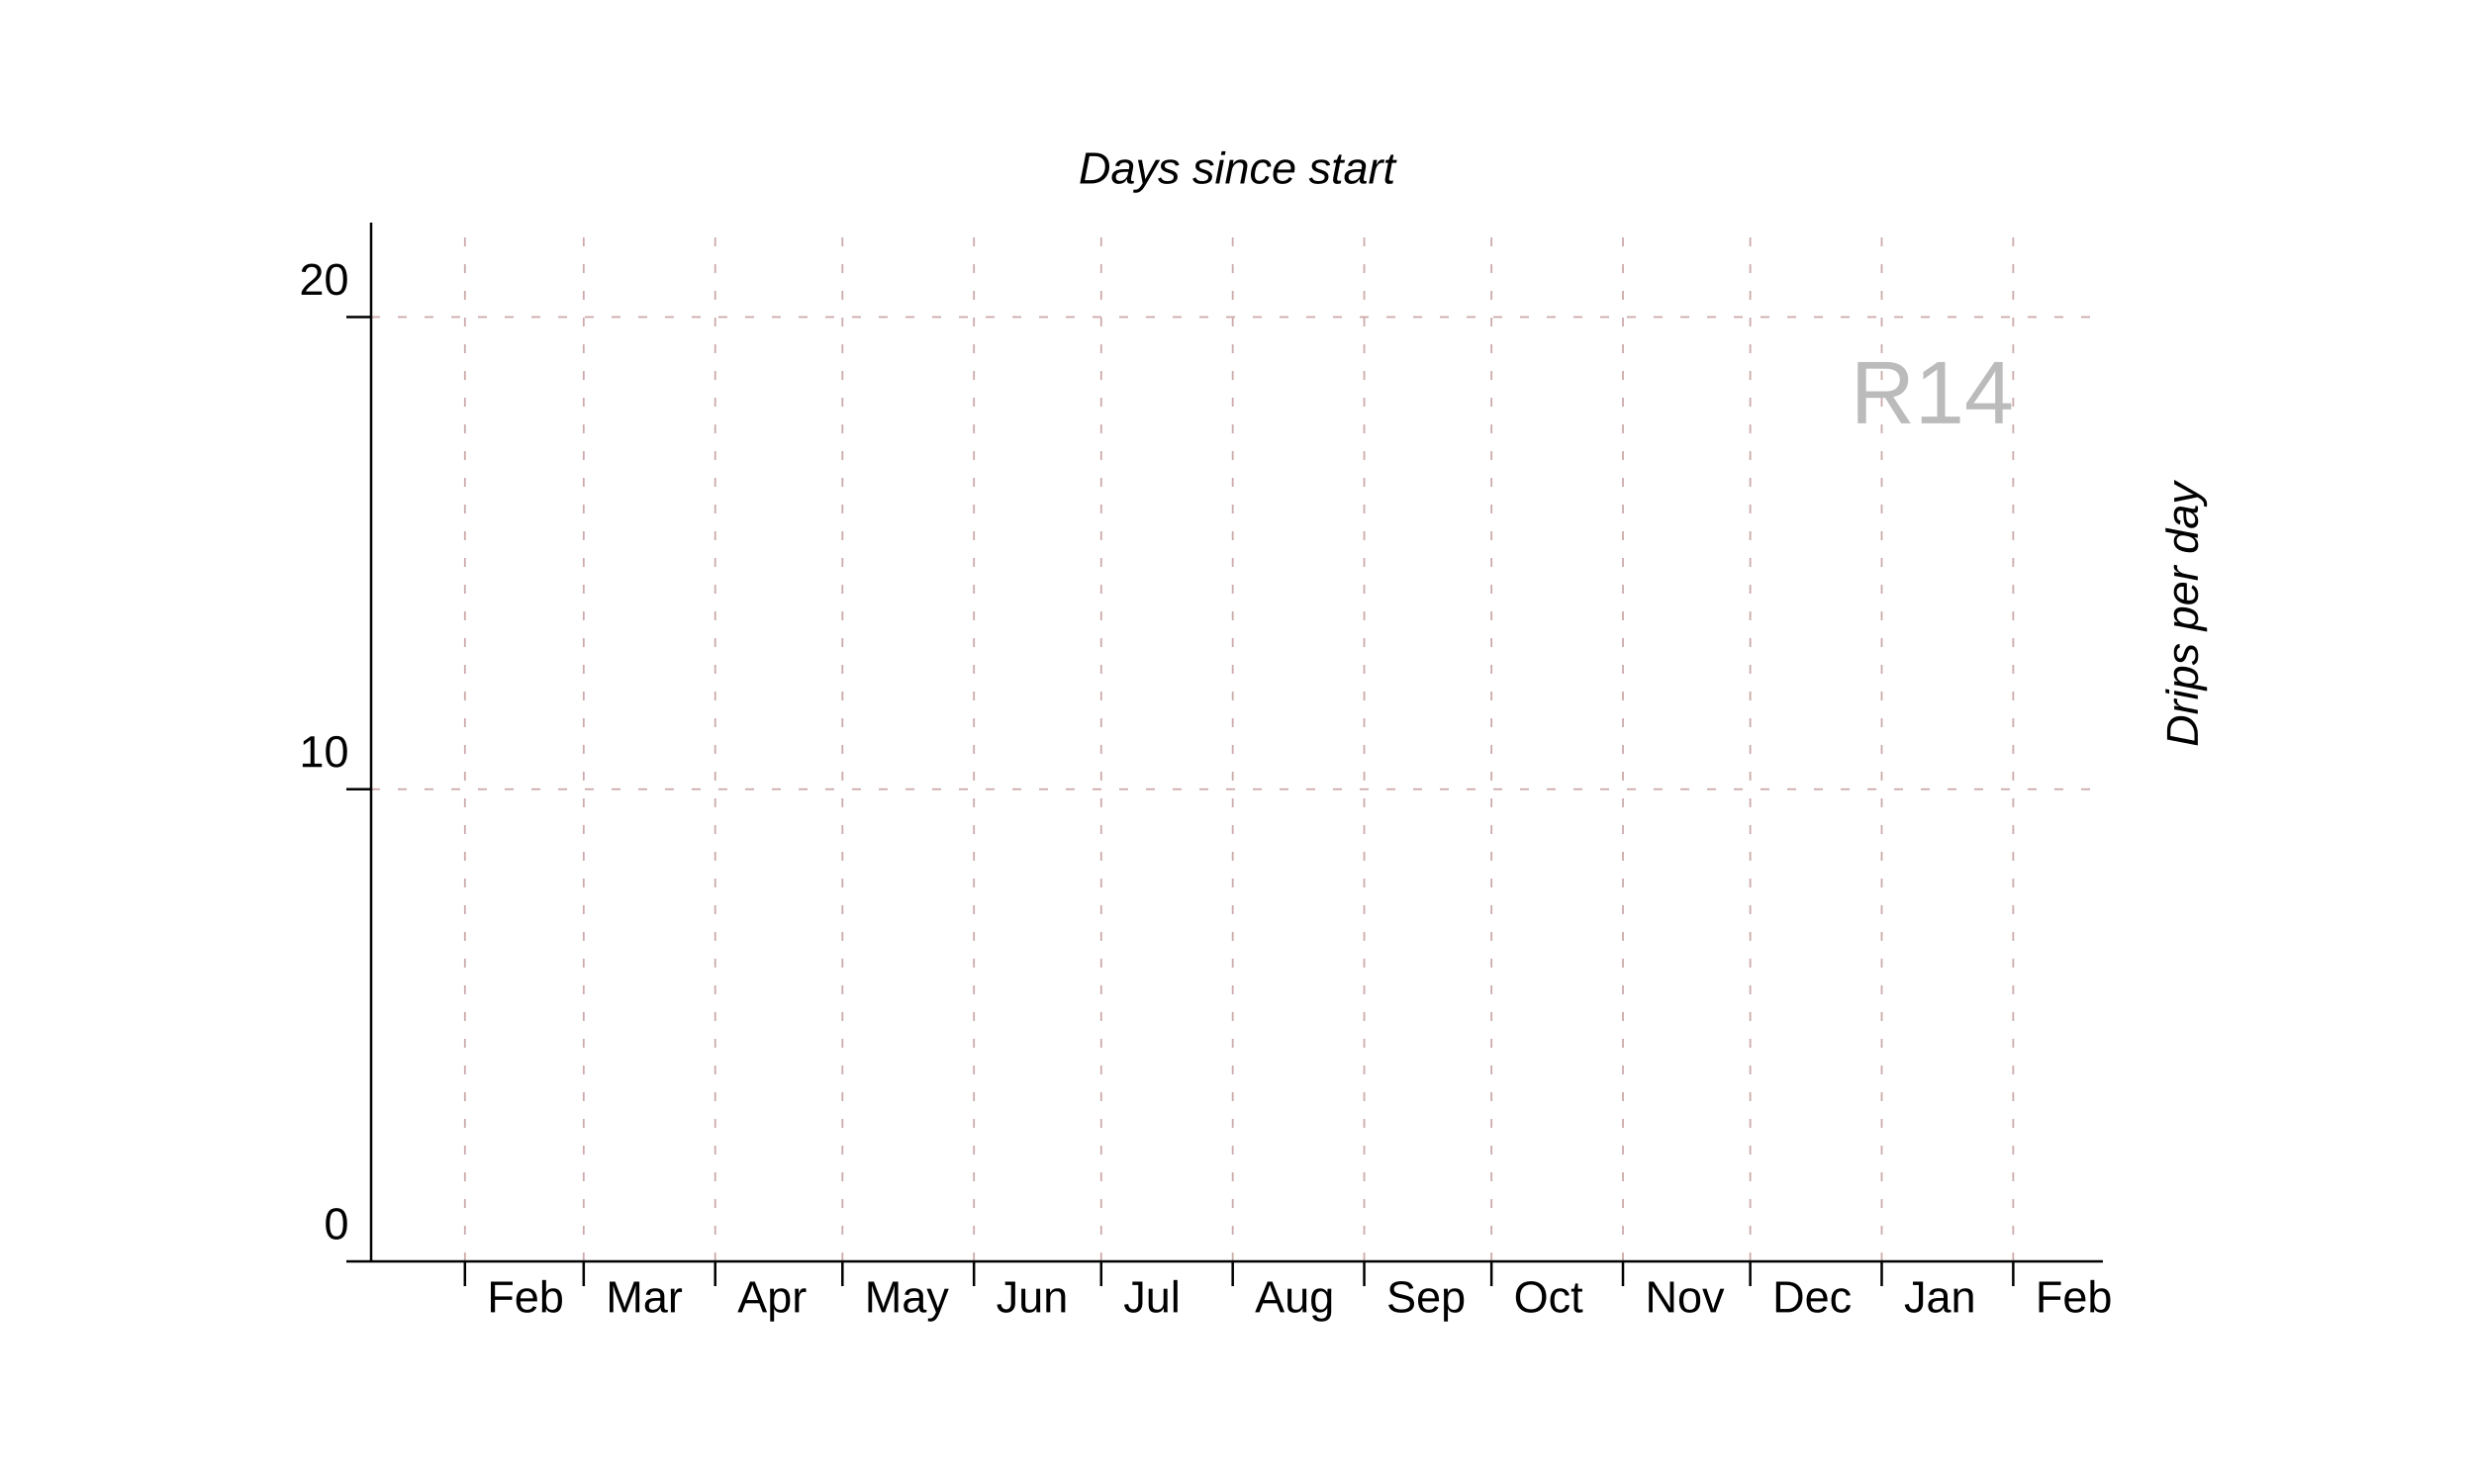
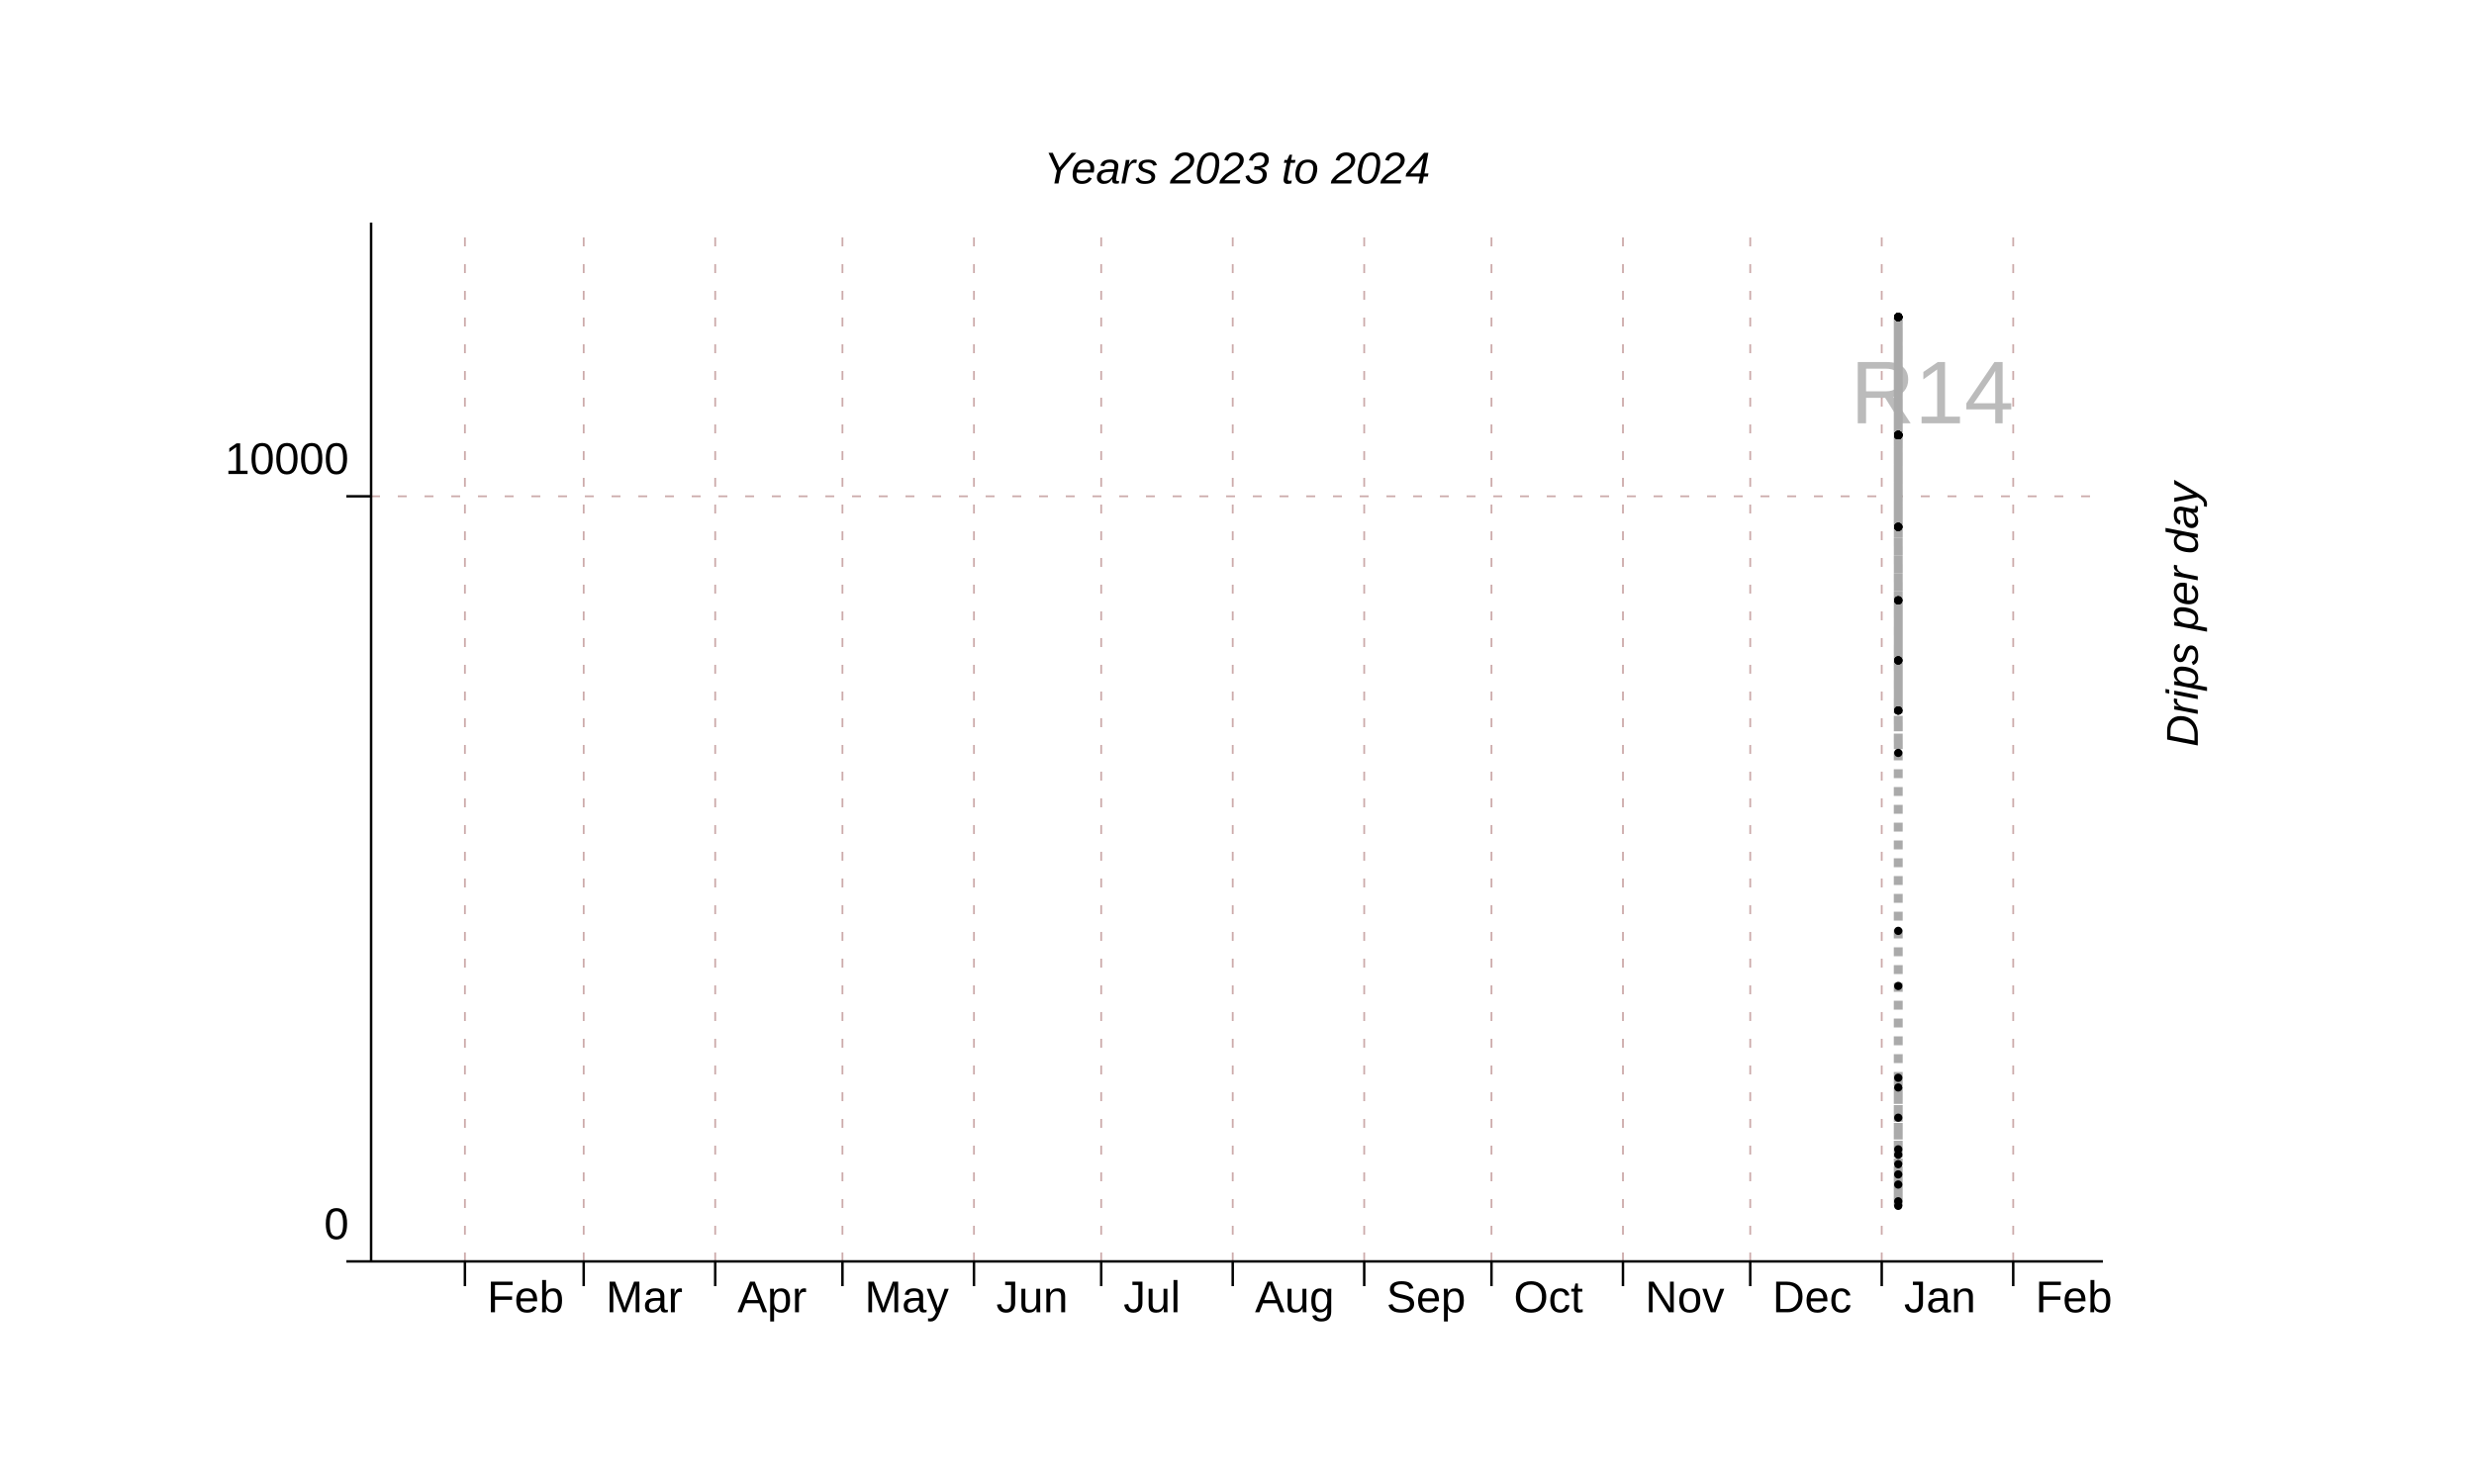
<svg xmlns="http://www.w3.org/2000/svg" version="1.1" viewBox="0 0 1000 600">
  <g>
    <g stroke-dasharray="3.6 7.2" stroke-width="0.72" stroke="#caa">
      <line x1="813.75" x2="813.75" y1="510.00" y2="90.00" />
      <line x1="760.60" x2="760.60" y1="510.00" y2="90.00" />
      <line x1="707.45" x2="707.45" y1="510.00" y2="90.00" />
      <line x1="656.01" x2="656.01" y1="510.00" y2="90.00" />
      <line x1="602.86" x2="602.86" y1="510.00" y2="90.00" />
      <line x1="551.42" x2="551.42" y1="510.00" y2="90.00" />
      <line x1="498.27" x2="498.27" y1="510.00" y2="90.00" />
      <line x1="445.11" x2="445.11" y1="510.00" y2="90.00" />
      <line x1="393.68" x2="393.68" y1="510.00" y2="90.00" />
      <line x1="340.52" x2="340.52" y1="510.00" y2="90.00" />
      <line x1="289.09" x2="289.09" y1="510.00" y2="90.00" />
      <line x1="235.93" x2="235.93" y1="510.00" y2="90.00" />
      <line x1="187.92" x2="187.92" y1="510.00" y2="90.00" />
      <line x1="150.00" x2="850.00" y1="510.00" y2="510.00" />
-       <line x1="150.00" x2="850.00" y1="319.09" y2="319.09" />
-       <line x1="150.00" x2="850.00" y1="128.18" y2="128.18" />
+       <line x1="150.00" x2="850.00" y1="200.66" y2="200.66" />
    </g>
    <g>
      <text dominant-baseline="hanging" dx="-36.0" dy="18.0" fill="#0004" font-family="Arial, sans-serif" font-size="36" stroke="none" text-anchor="end" x="850.00" y="128.18">R14</text>
    </g>
    <g>
-       <text dominant-baseline="text-bottom" dy="-12.0" fill="black" font-family="Arial, sans-serif" font-size="18.0" font-style="italic" stroke="none" text-anchor="middle" x="500.00" y="90.00">Days since start</text>
+       <text dominant-baseline="text-bottom" dy="-12.0" fill="black" font-family="Arial, sans-serif" font-size="18.0" font-style="italic" stroke="none" text-anchor="middle" x="500.00" y="90.00">Years 2023 to 2024</text>
    </g>
    <g>
      <text dominant-baseline="central" dx="12.0" dy="12.0" fill="black" font-family="Arial, sans-serif" font-size="18.0" font-style="italic" stroke="none" text-anchor="middle" text-orientation="sideways" writing-mode="vertical-lr" x="850.00" y="300.00">Drips per day</text>
    </g>
-     <polyline fill="none" points="" stroke-dasharray="3.6 3.6" stroke-width="3.6" stroke="#aaa" />
+     <polyline fill="none" points="767.27,485.70 767.27,474.83 767.27,478.92 767.27,487.54 767.28,435.76 767.28,439.67 767.28,470.70 767.28,466.89 767.28,464.70 767.28,451.90 767.28,398.64 767.28,376.36 767.28,287.27 767.28,242.73 767.28,175.91 767.28,175.91 767.28,128.18 767.28,175.91 767.28,128.18 767.28,175.91 767.28,128.18 767.28,175.91 767.28,128.18 767.28,128.18 767.28,213.03 767.28,175.91 767.28,128.18 767.28,128.18 767.28,175.91 767.28,175.91 767.28,213.03 767.28,175.91 767.28,175.91 767.28,175.91 767.28,175.91 767.29,213.03 767.29,175.91 767.29,175.91 767.29,175.91 767.29,175.91 767.29,128.18 767.29,213.03 767.29,267.02 767.29,267.02 767.29,242.73 767.29,287.27 767.29,287.27 767.29,267.02 767.29,242.73 767.29,304.41" stroke-dasharray="3.6 3.6" stroke-width="3.6" stroke="#aaa" />
    <g>
- </g>
+       <circle cx="767.27" cy="485.70" r="1.667" />
+       <circle cx="767.27" cy="474.83" r="1.667" />
+       <circle cx="767.27" cy="478.92" r="1.667" />
+       <circle cx="767.27" cy="487.54" r="1.667" />
+       <circle cx="767.28" cy="435.76" r="1.667" />
+       <circle cx="767.28" cy="439.67" r="1.667" />
+       <circle cx="767.28" cy="470.70" r="1.667" />
+       <circle cx="767.28" cy="466.89" r="1.667" />
+       <circle cx="767.28" cy="464.70" r="1.667" />
+       <circle cx="767.28" cy="451.90" r="1.667" />
+       <circle cx="767.28" cy="398.64" r="1.667" />
+       <circle cx="767.28" cy="376.36" r="1.667" />
+       <circle cx="767.28" cy="287.27" r="1.667" />
+       <circle cx="767.28" cy="242.73" r="1.667" />
+       <circle cx="767.28" cy="175.91" r="1.667" />
+       <circle cx="767.28" cy="175.91" r="1.667" />
+       <circle cx="767.28" cy="128.18" r="1.667" />
+       <circle cx="767.28" cy="175.91" r="1.667" />
+       <circle cx="767.28" cy="128.18" r="1.667" />
+       <circle cx="767.28" cy="175.91" r="1.667" />
+       <circle cx="767.28" cy="128.18" r="1.667" />
+       <circle cx="767.28" cy="175.91" r="1.667" />
+       <circle cx="767.28" cy="128.18" r="1.667" />
+       <circle cx="767.28" cy="128.18" r="1.667" />
+       <circle cx="767.28" cy="213.03" r="1.667" />
+       <circle cx="767.28" cy="175.91" r="1.667" />
+       <circle cx="767.28" cy="128.18" r="1.667" />
+       <circle cx="767.28" cy="128.18" r="1.667" />
+       <circle cx="767.28" cy="175.91" r="1.667" />
+       <circle cx="767.28" cy="175.91" r="1.667" />
+       <circle cx="767.28" cy="213.03" r="1.667" />
+       <circle cx="767.28" cy="175.91" r="1.667" />
+       <circle cx="767.28" cy="175.91" r="1.667" />
+       <circle cx="767.28" cy="175.91" r="1.667" />
+       <circle cx="767.28" cy="175.91" r="1.667" />
+       <circle cx="767.29" cy="213.03" r="1.667" />
+       <circle cx="767.29" cy="175.91" r="1.667" />
+       <circle cx="767.29" cy="175.91" r="1.667" />
+       <circle cx="767.29" cy="175.91" r="1.667" />
+       <circle cx="767.29" cy="175.91" r="1.667" />
+       <circle cx="767.29" cy="128.18" r="1.667" />
+       <circle cx="767.29" cy="213.03" r="1.667" />
+       <circle cx="767.29" cy="267.02" r="1.667" />
+       <circle cx="767.29" cy="267.02" r="1.667" />
+       <circle cx="767.29" cy="242.73" r="1.667" />
+       <circle cx="767.29" cy="287.27" r="1.667" />
+       <circle cx="767.29" cy="287.27" r="1.667" />
+       <circle cx="767.29" cy="267.02" r="1.667" />
+       <circle cx="767.29" cy="242.73" r="1.667" />
+       <circle cx="767.29" cy="304.41" r="1.667" />
+     </g>
    <g stroke="black">
      <line x1="813.75" x2="813.75" y1="510.00" y2="520.00" />
      <line x1="760.60" x2="760.60" y1="510.00" y2="520.00" />
      <line x1="707.45" x2="707.45" y1="510.00" y2="520.00" />
      <line x1="656.01" x2="656.01" y1="510.00" y2="520.00" />
      <line x1="602.86" x2="602.86" y1="510.00" y2="520.00" />
      <line x1="551.42" x2="551.42" y1="510.00" y2="520.00" />
      <line x1="498.27" x2="498.27" y1="510.00" y2="520.00" />
      <line x1="445.11" x2="445.11" y1="510.00" y2="520.00" />
      <line x1="393.68" x2="393.68" y1="510.00" y2="520.00" />
      <line x1="340.52" x2="340.52" y1="510.00" y2="520.00" />
      <line x1="289.09" x2="289.09" y1="510.00" y2="520.00" />
      <line x1="235.93" x2="235.93" y1="510.00" y2="520.00" />
      <line x1="187.92" x2="187.92" y1="510.00" y2="520.00" />
      <g fill="black" font-family="Arial, sans-serif" font-size="18.0" stroke="none" text-anchor="start" transform="translate(9.0 0.0)">
        <text x="813.75" y="530.57">Feb</text>
        <text x="760.60" y="530.57">Jan</text>
        <text x="707.45" y="530.57">Dec</text>
        <text x="656.01" y="530.57">Nov</text>
        <text x="602.86" y="530.57">Oct</text>
        <text x="551.42" y="530.57">Sep</text>
        <text x="498.27" y="530.57">Aug</text>
        <text x="445.11" y="530.57">Jul</text>
        <text x="393.68" y="530.57">Jun</text>
        <text x="340.52" y="530.57">May</text>
        <text x="289.09" y="530.57">Apr</text>
        <text x="235.93" y="530.57">Mar</text>
        <text x="187.92" y="530.57">Feb</text>
      </g>
      <line x1="150.00" x2="850.00" y1="510.00" y2="510.00" />
    </g>
    <g stroke="black">
      <line x1="150.00" x2="140.00" y1="510.00" y2="510.00" />
-       <line x1="150.00" x2="140.00" y1="319.09" y2="319.09" />
-       <line x1="150.00" x2="140.00" y1="128.18" y2="128.18" />
+       <line x1="150.00" x2="140.00" y1="200.66" y2="200.66" />
      <g fill="black" font-family="Arial, sans-serif" font-size="18.0" stroke="none" text-anchor="end">
        <text x="141.00" y="501.00">0</text>
-         <text x="141.00" y="310.09">10</text>
-         <text x="141.00" y="119.18">20</text>
+         <text x="141.00" y="191.66">10000</text>
      </g>
      <line x1="150.00" x2="150.00" y1="510.00" y2="90.00" />
    </g>
  </g>
</svg>
